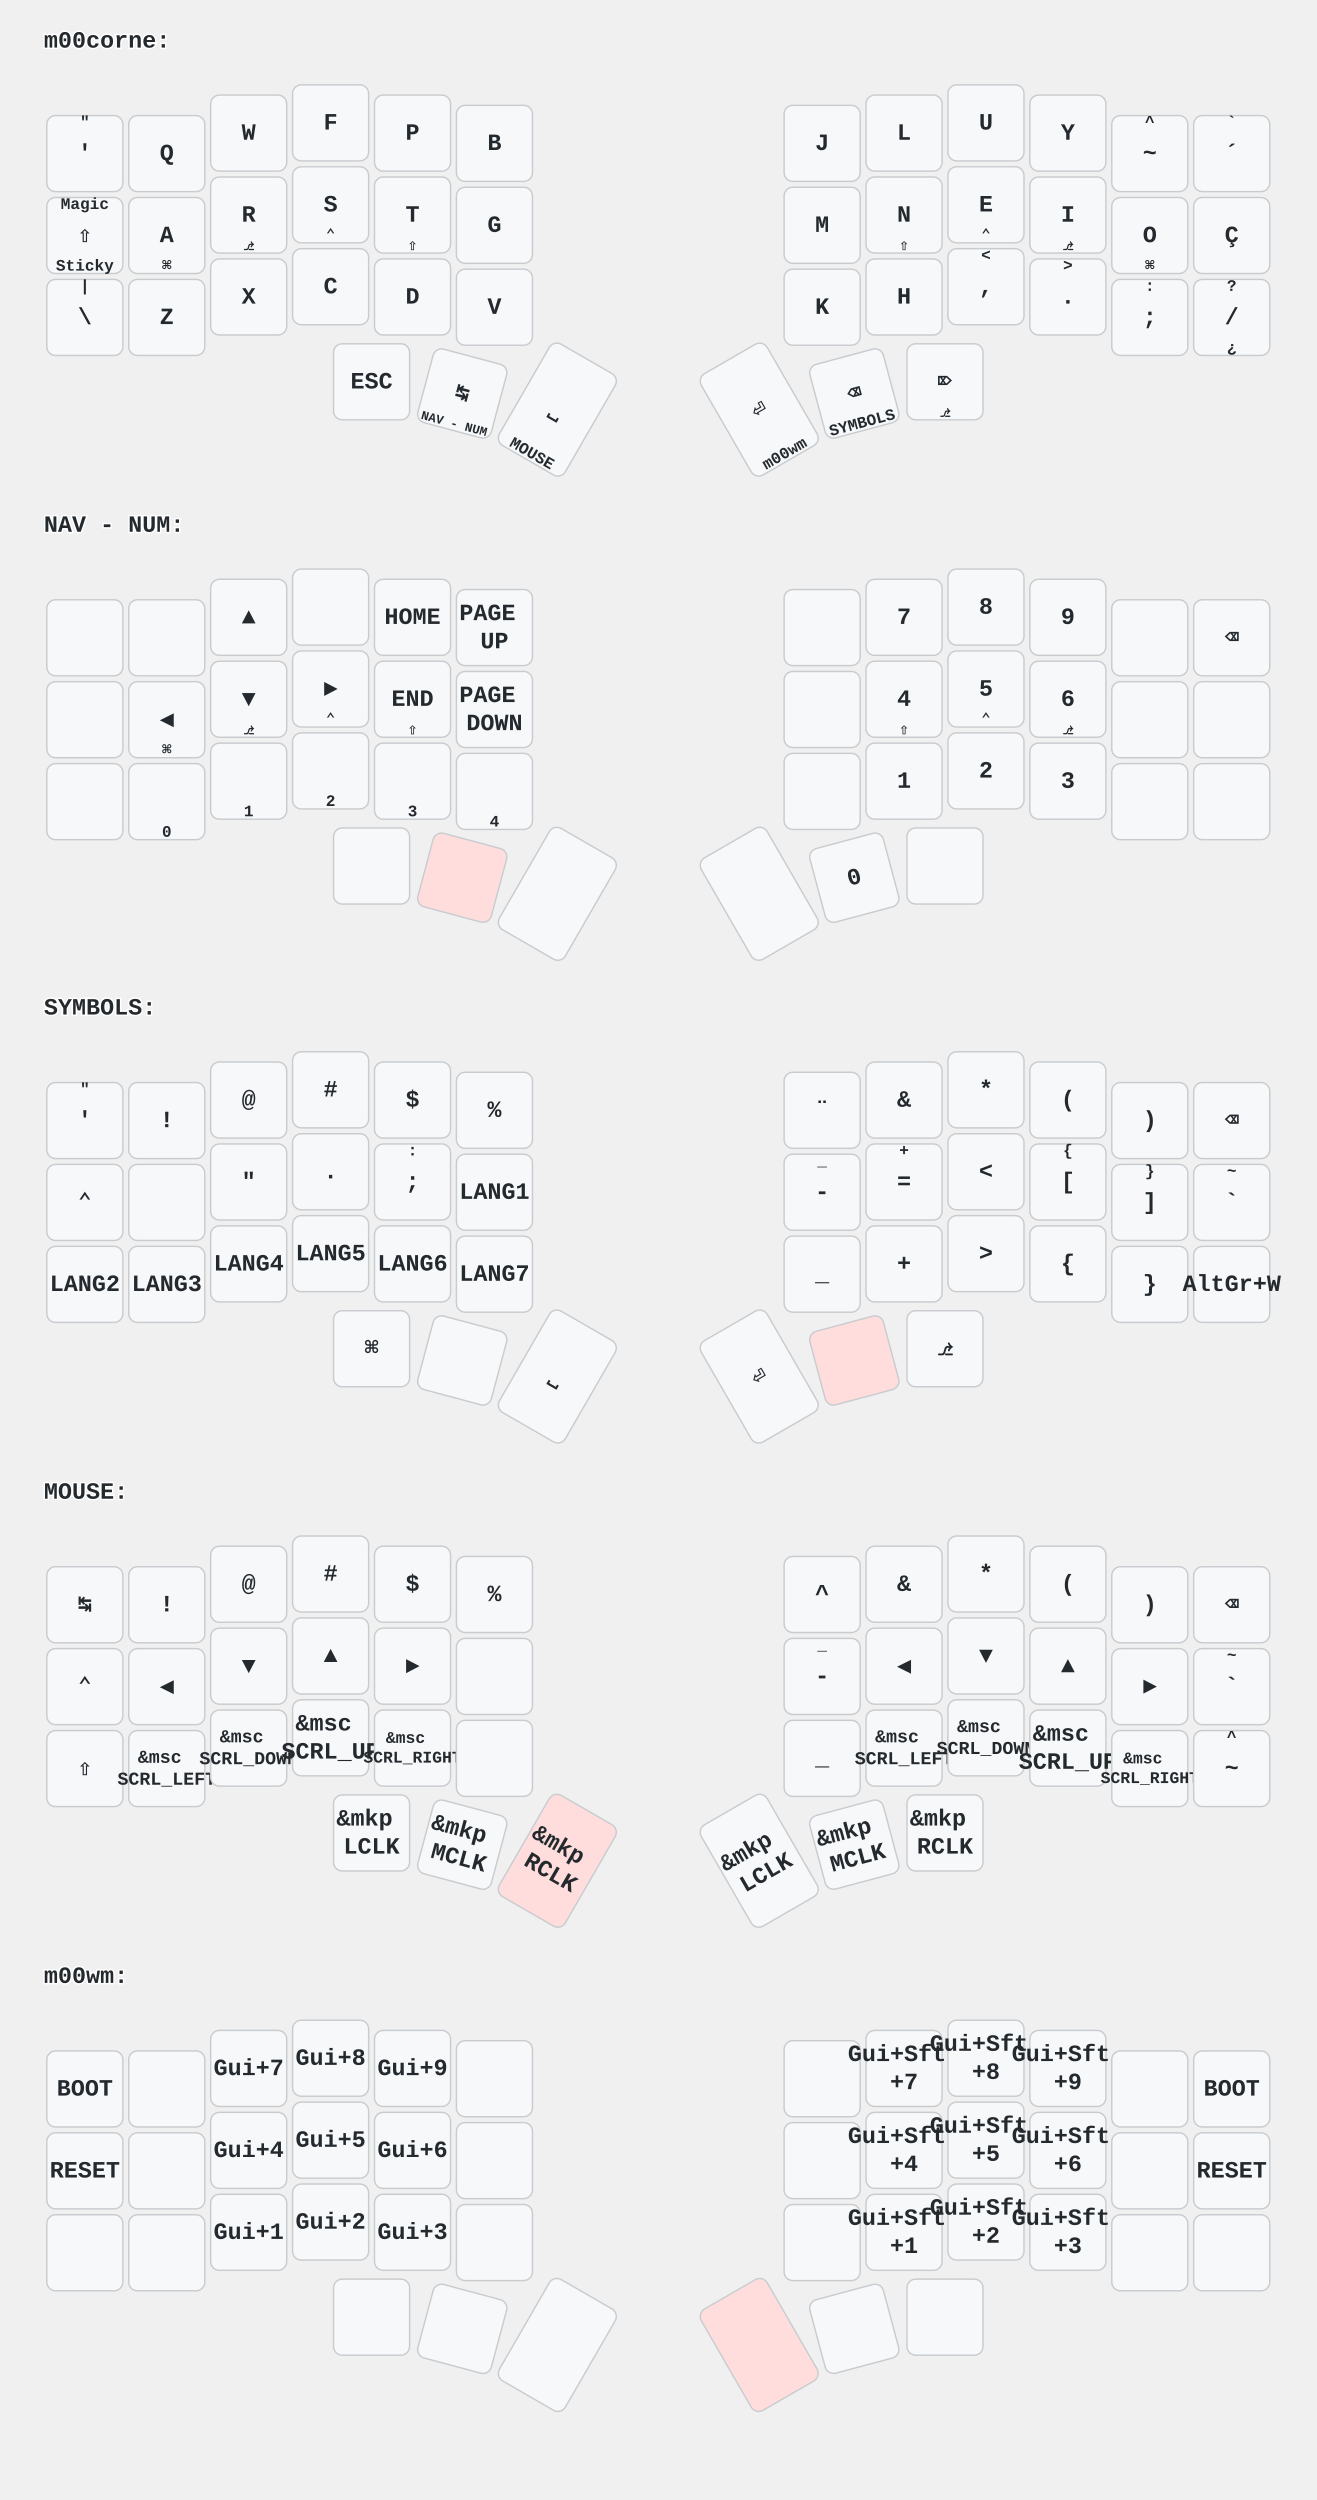
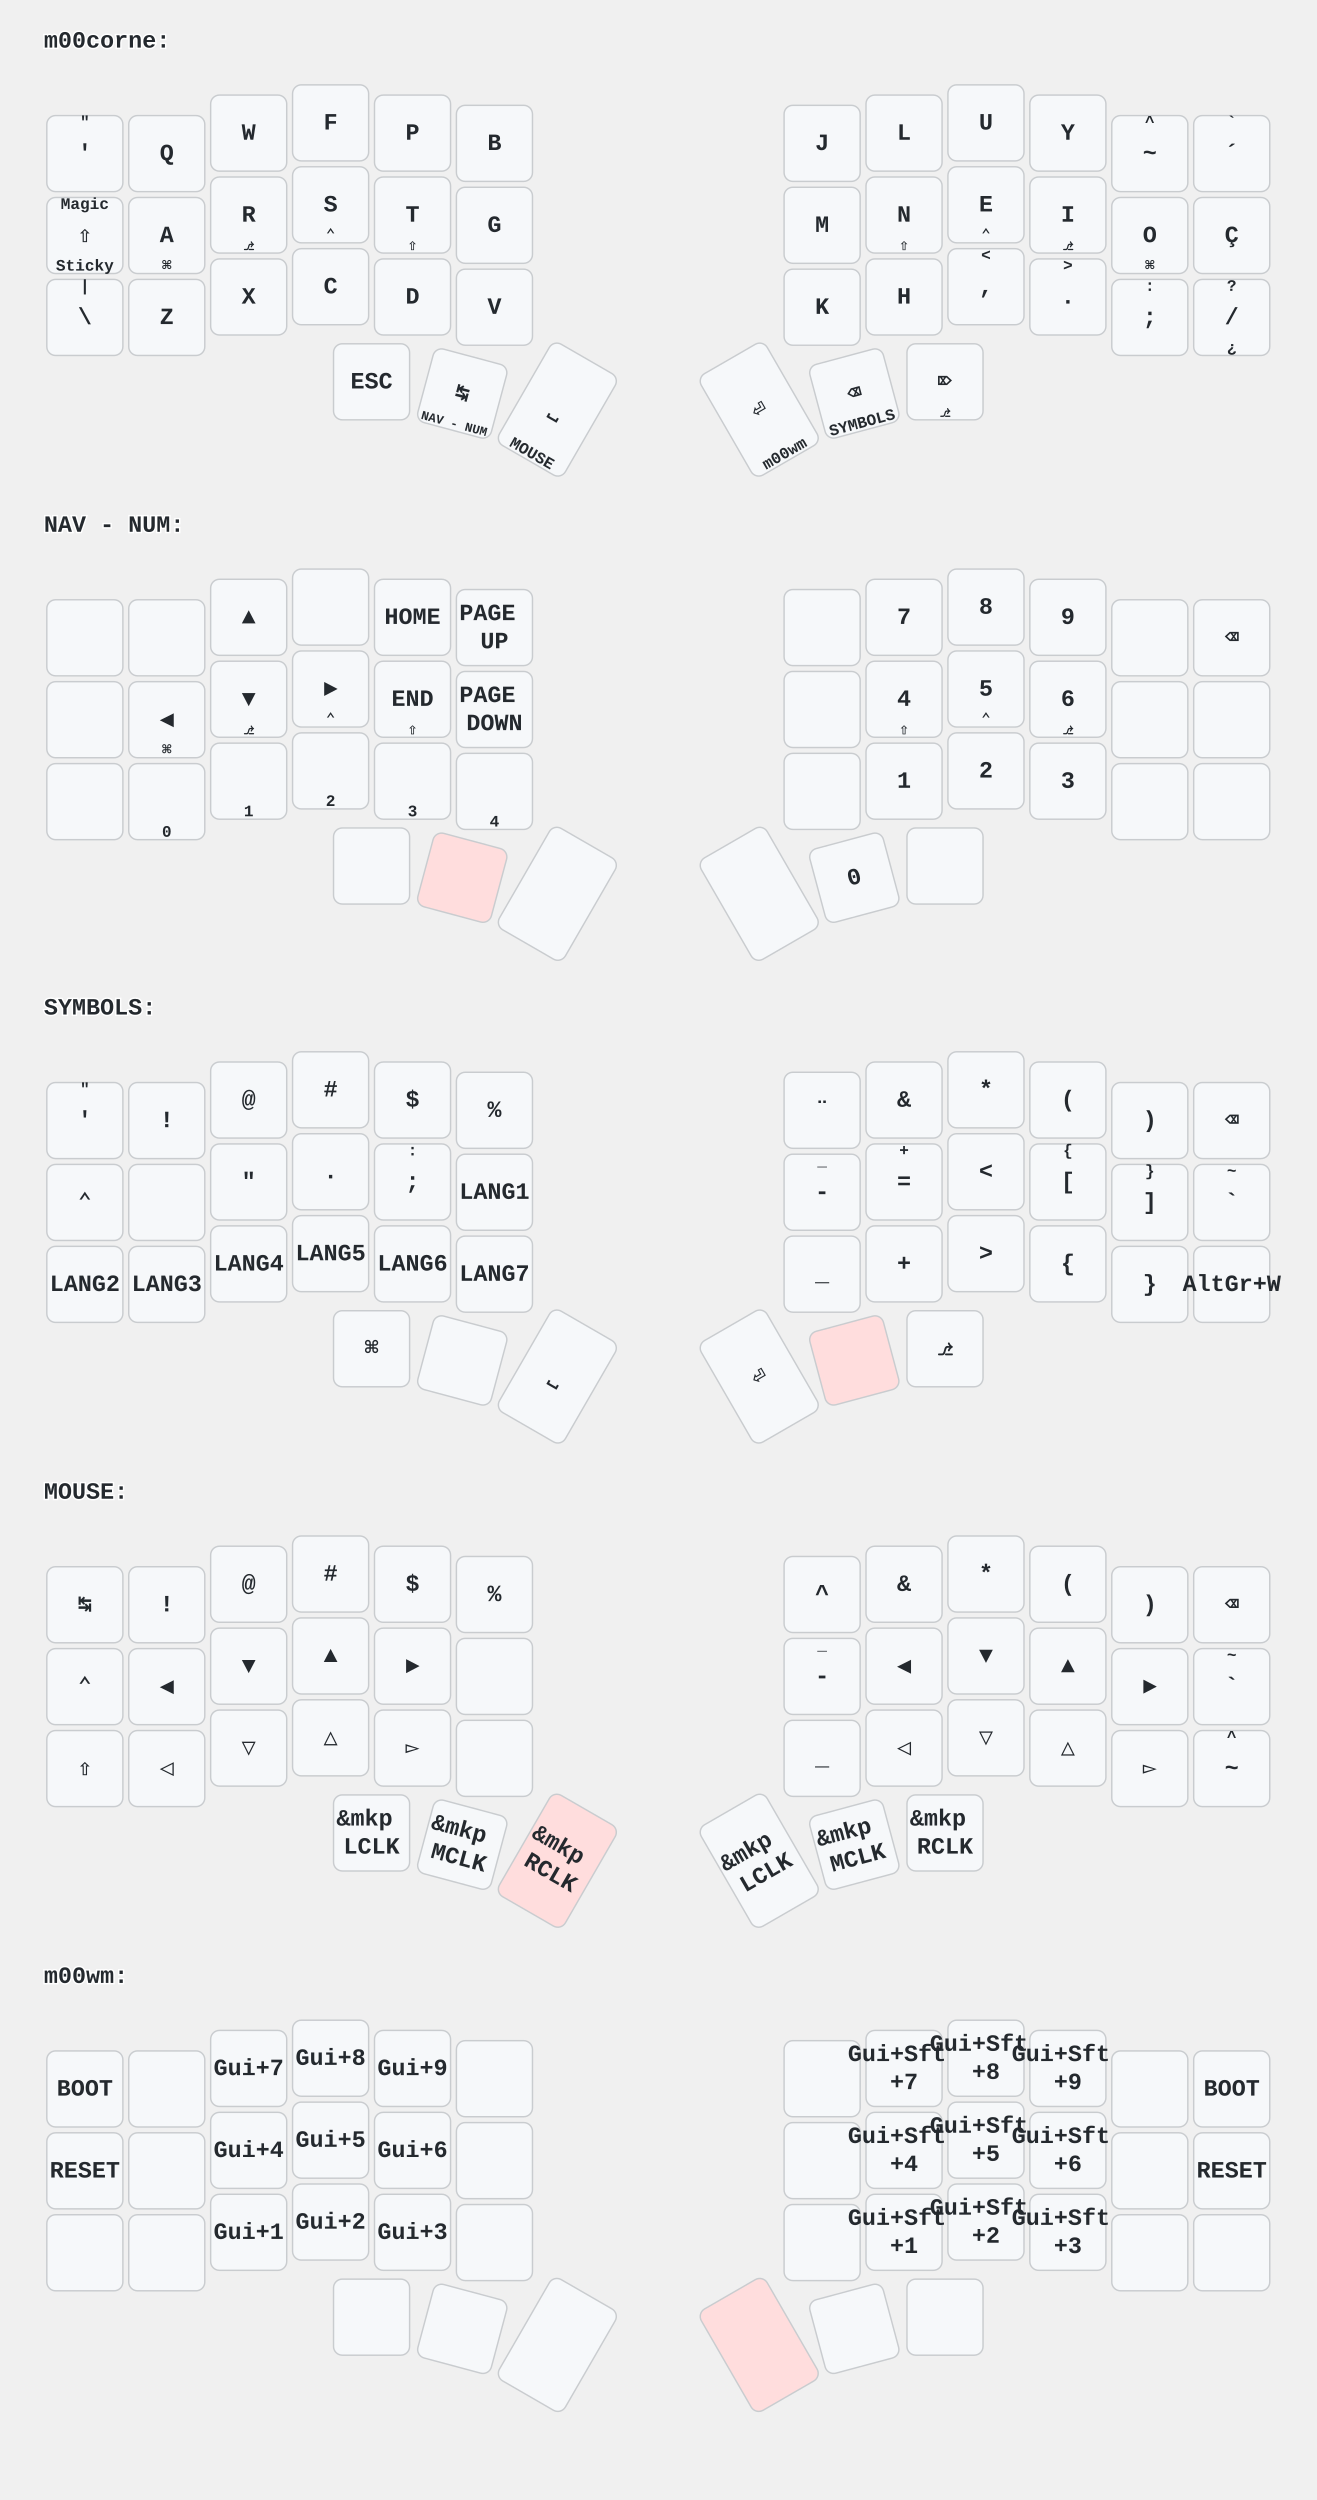
<svg xmlns="http://www.w3.org/2000/svg" xmlns:xlink="http://www.w3.org/1999/xlink" width="900" height="1709" viewBox="0 0 900 1709" class="keymap">
  <defs>/* start glyphs */
<svg id="mdil:bluetooth">
      <svg id="mdil-bluetooth" viewBox="0 0 24 24">
        <path d="M11,3H12L16.85,7.85L12.21,12.5L16.85,17.15L12,22H11V13.71L6.55,18.16L5.84,17.45L10.79,12.5L5.84,7.55L6.55,6.84L11,11.29V3M12,4.41V11.29L15.44,7.85L12,4.41M12,20.59L15.44,17.15L12,13.71V20.59Z" />
      </svg>
    </svg>
  </defs>/* end glyphs */
<style>/* font and background color specifications */
svg {
    font-family: SFMono-Regular,Consolas,Liberation Mono,Menlo,monospace;
    font-size: 16px;
    font-kerning: normal;
    font-weight: bold;
    text-rendering: optimizeLegibility;
    fill: #24292e;
}

/* default key styling */
rect {
    fill: #f6f8fa;
    stroke: #c9cccf;
    stroke-width: 1;
}

/* color accent for combo boxes */
rect.combo {
    fill: #cdf;
}

/* color accent for held keys */
rect.held, rect.combo.held {
    fill: #fdd;
}

/* color accent for ghost (optional) keys */
rect.ghost, rect.combo.ghost {
    fill: #ddd;
}

text {
    text-anchor: middle;
    dominant-baseline: middle;
}

/* styling for layer labels */
text.label {
    font-weight: bold;
    text-anchor: start;
    stroke: white;
    stroke-width: 2;
    paint-order: stroke;
}

/* styling for combo tap, and key hold/shifted label text */
text.combo, text.hold, text.shifted {
    font-size: 11px;
}

text.hold {
    text-anchor: middle;
    dominant-baseline: auto;
}

text.shifted {
    text-anchor: middle;
    dominant-baseline: hanging;
}

/* styling for hold/shifted label text in combo box */
text.combo.hold, text.combo.shifted {
    font-size: 8px;
}

/* styling for combo dendrons */
path {
    stroke-width: 1;
    stroke: gray;
    fill: none;
}

@media (prefers-color-scheme: dark) {
svg.keymap { fill: #d1d6db; }
rect.key { fill: #3f4750; }
rect.key, rect.combo { stroke: #60666c; }
rect.combo, rect.combo-separate { fill: #1f3d7a; }
rect.held, rect.combo.held { fill: #854747; }
text.label, text.footer { stroke: black; }
text.trans { fill: #7e8184; }
path.combo { stroke: #7f7f7f; }

}</style>
  <g transform="translate(30, 0)" class="layer-m00corne">
    <text x="0" y="28" class="label" id="m00corne">m00corne:</text>
    <g transform="translate(0, 56)">
      <g transform="translate(28, 49)" class="key keypos-0">
        <rect rx="6" ry="6" x="-26" y="-26" width="52" height="52" class="key" />
        <text x="0" y="0" class="key tap">'</text>
        <text x="0" y="-24" class="key shifted">"</text>
      </g>
      <g transform="translate(84, 49)" class="key keypos-1">
        <rect rx="6" ry="6" x="-26" y="-26" width="52" height="52" class="key" />
        <text x="0" y="0" class="key tap">Q</text>
      </g>
      <g transform="translate(140, 35)" class="key keypos-2">
        <rect rx="6" ry="6" x="-26" y="-26" width="52" height="52" class="key" />
        <text x="0" y="0" class="key tap">W</text>
      </g>
      <g transform="translate(196, 28)" class="key keypos-3">
        <rect rx="6" ry="6" x="-26" y="-26" width="52" height="52" class="key" />
        <text x="0" y="0" class="key tap">F</text>
      </g>
      <g transform="translate(252, 35)" class="key keypos-4">
        <rect rx="6" ry="6" x="-26" y="-26" width="52" height="52" class="key" />
        <text x="0" y="0" class="key tap">P</text>
      </g>
      <g transform="translate(308, 42)" class="key keypos-5">
        <rect rx="6" ry="6" x="-26" y="-26" width="52" height="52" class="key" />
        <text x="0" y="0" class="key tap">B</text>
      </g>
      <g transform="translate(532, 42)" class="key keypos-6">
        <rect rx="6" ry="6" x="-26" y="-26" width="52" height="52" class="key" />
        <text x="0" y="0" class="key tap">J</text>
      </g>
      <g transform="translate(588, 35)" class="key keypos-7">
        <rect rx="6" ry="6" x="-26" y="-26" width="52" height="52" class="key" />
        <text x="0" y="0" class="key tap">L</text>
      </g>
      <g transform="translate(644, 28)" class="key keypos-8">
        <rect rx="6" ry="6" x="-26" y="-26" width="52" height="52" class="key" />
        <text x="0" y="0" class="key tap">U</text>
      </g>
      <g transform="translate(700, 35)" class="key keypos-9">
        <rect rx="6" ry="6" x="-26" y="-26" width="52" height="52" class="key" />
        <text x="0" y="0" class="key tap">Y</text>
      </g>
      <g transform="translate(756, 49)" class="key keypos-10">
        <rect rx="6" ry="6" x="-26" y="-26" width="52" height="52" class="key" />
        <text x="0" y="0" class="key tap">~</text>
        <text x="0" y="-24" class="key shifted">^</text>
      </g>
      <g transform="translate(812, 49)" class="key keypos-11">
        <rect rx="6" ry="6" x="-26" y="-26" width="52" height="52" class="key" />
        <text x="0" y="0" class="key tap">´</text>
        <text x="0" y="-24" class="key shifted">`</text>
      </g>
      <g transform="translate(28, 105)" class="key keypos-12">
        <rect rx="6" ry="6" x="-26" y="-26" width="52" height="52" class="key" />
        <text x="0" y="0" class="key tap">⇧</text>
        <text x="0" y="24" class="key hold">Sticky</text>
        <text x="0" y="-24" class="key shifted">Magic</text>
      </g>
      <g transform="translate(84, 105)" class="key keypos-13">
        <rect rx="6" ry="6" x="-26" y="-26" width="52" height="52" class="key" />
        <text x="0" y="0" class="key tap">A</text>
        <text x="0" y="24" class="key hold">⌘</text>
      </g>
      <g transform="translate(140, 91)" class="key keypos-14">
        <rect rx="6" ry="6" x="-26" y="-26" width="52" height="52" class="key" />
        <text x="0" y="0" class="key tap">R</text>
        <text x="0" y="24" class="key hold">⎇</text>
      </g>
      <g transform="translate(196, 84)" class="key keypos-15">
        <rect rx="6" ry="6" x="-26" y="-26" width="52" height="52" class="key" />
        <text x="0" y="0" class="key tap">S</text>
        <text x="0" y="24" class="key hold">⌃</text>
      </g>
      <g transform="translate(252, 91)" class="key keypos-16">
        <rect rx="6" ry="6" x="-26" y="-26" width="52" height="52" class="key" />
        <text x="0" y="0" class="key tap">T</text>
        <text x="0" y="24" class="key hold">⇧</text>
      </g>
      <g transform="translate(308, 98)" class="key keypos-17">
        <rect rx="6" ry="6" x="-26" y="-26" width="52" height="52" class="key" />
        <text x="0" y="0" class="key tap">G</text>
      </g>
      <g transform="translate(532, 98)" class="key keypos-18">
        <rect rx="6" ry="6" x="-26" y="-26" width="52" height="52" class="key" />
        <text x="0" y="0" class="key tap">M</text>
      </g>
      <g transform="translate(588, 91)" class="key keypos-19">
        <rect rx="6" ry="6" x="-26" y="-26" width="52" height="52" class="key" />
        <text x="0" y="0" class="key tap">N</text>
        <text x="0" y="24" class="key hold">⇧</text>
      </g>
      <g transform="translate(644, 84)" class="key keypos-20">
        <rect rx="6" ry="6" x="-26" y="-26" width="52" height="52" class="key" />
        <text x="0" y="0" class="key tap">E</text>
        <text x="0" y="24" class="key hold">⌃</text>
      </g>
      <g transform="translate(700, 91)" class="key keypos-21">
        <rect rx="6" ry="6" x="-26" y="-26" width="52" height="52" class="key" />
        <text x="0" y="0" class="key tap">I</text>
        <text x="0" y="24" class="key hold">⎇</text>
      </g>
      <g transform="translate(756, 105)" class="key keypos-22">
        <rect rx="6" ry="6" x="-26" y="-26" width="52" height="52" class="key" />
        <text x="0" y="0" class="key tap">O</text>
        <text x="0" y="24" class="key hold">⌘</text>
      </g>
      <g transform="translate(812, 105)" class="key keypos-23">
        <rect rx="6" ry="6" x="-26" y="-26" width="52" height="52" class="key" />
        <text x="0" y="0" class="key tap">Ç</text>
      </g>
      <g transform="translate(28, 161)" class="key keypos-24">
        <rect rx="6" ry="6" x="-26" y="-26" width="52" height="52" class="key" />
        <text x="0" y="0" class="key tap">\</text>
        <text x="0" y="-24" class="key shifted">|</text>
      </g>
      <g transform="translate(84, 161)" class="key keypos-25">
        <rect rx="6" ry="6" x="-26" y="-26" width="52" height="52" class="key" />
        <text x="0" y="0" class="key tap">Z</text>
      </g>
      <g transform="translate(140, 147)" class="key keypos-26">
        <rect rx="6" ry="6" x="-26" y="-26" width="52" height="52" class="key" />
        <text x="0" y="0" class="key tap">X</text>
      </g>
      <g transform="translate(196, 140)" class="key keypos-27">
        <rect rx="6" ry="6" x="-26" y="-26" width="52" height="52" class="key" />
        <text x="0" y="0" class="key tap">C</text>
      </g>
      <g transform="translate(252, 147)" class="key keypos-28">
        <rect rx="6" ry="6" x="-26" y="-26" width="52" height="52" class="key" />
        <text x="0" y="0" class="key tap">D</text>
      </g>
      <g transform="translate(308, 154)" class="key keypos-29">
        <rect rx="6" ry="6" x="-26" y="-26" width="52" height="52" class="key" />
        <text x="0" y="0" class="key tap">V</text>
      </g>
      <g transform="translate(532, 154)" class="key keypos-30">
        <rect rx="6" ry="6" x="-26" y="-26" width="52" height="52" class="key" />
        <text x="0" y="0" class="key tap">K</text>
      </g>
      <g transform="translate(588, 147)" class="key keypos-31">
        <rect rx="6" ry="6" x="-26" y="-26" width="52" height="52" class="key" />
        <text x="0" y="0" class="key tap">H</text>
      </g>
      <g transform="translate(644, 140)" class="key keypos-32">
        <rect rx="6" ry="6" x="-26" y="-26" width="52" height="52" class="key" />
        <text x="0" y="0" class="key tap">,</text>
        <text x="0" y="-24" class="key shifted">&lt;</text>
      </g>
      <g transform="translate(700, 147)" class="key keypos-33">
        <rect rx="6" ry="6" x="-26" y="-26" width="52" height="52" class="key" />
        <text x="0" y="0" class="key tap">.</text>
        <text x="0" y="-24" class="key shifted">&gt;</text>
      </g>
      <g transform="translate(756, 161)" class="key keypos-34">
        <rect rx="6" ry="6" x="-26" y="-26" width="52" height="52" class="key" />
        <text x="0" y="0" class="key tap">;</text>
        <text x="0" y="-24" class="key shifted">:</text>
      </g>
      <g transform="translate(812, 161)" class="key keypos-35">
        <rect rx="6" ry="6" x="-26" y="-26" width="52" height="52" class="key" />
        <text x="0" y="0" class="key tap">/</text>
        <text x="0" y="24" class="key hold">¿</text>
        <text x="0" y="-24" class="key shifted">?</text>
      </g>
      <g transform="translate(224, 205)" class="key keypos-36">
        <rect rx="6" ry="6" x="-26" y="-26" width="52" height="52" class="key" />
        <text x="0" y="0" class="key tap">ESC</text>
      </g>
      <g transform="translate(286, 213) rotate(15.0)" class="key keypos-37">
        <rect rx="6" ry="6" x="-26" y="-26" width="52" height="52" class="key" />
        <text x="0" y="0" class="key tap">↹</text>
        <a href="#NAV---NUM">
          <text x="0" y="24" class="key hold layer-activator">
            <tspan style="font-size: 78%">NAV - NUM</tspan>
          </text>
        </a>
      </g>
      <g transform="translate(351, 224) rotate(30.0)" class="key keypos-38">
        <rect rx="6" ry="6" x="-26" y="-40" width="52" height="80" class="key" />
        <text x="0" y="0" class="key tap">⎵</text>
        <a href="#MOUSE">
          <text x="0" y="38" class="key hold layer-activator">MOUSE</text>
        </a>
      </g>
      <g transform="translate(489, 224) rotate(-30.0)" class="key keypos-39">
        <rect rx="6" ry="6" x="-26" y="-40" width="52" height="80" class="key" />
        <text x="0" y="0" class="key tap">⏎</text>
        <a href="#m00wm">
          <text x="0" y="38" class="key hold layer-activator">m00wm</text>
        </a>
      </g>
      <g transform="translate(554, 213) rotate(-15.0)" class="key keypos-40">
        <rect rx="6" ry="6" x="-26" y="-26" width="52" height="52" class="key" />
        <text x="0" y="0" class="key tap">⌫</text>
        <a href="#SYMBOLS">
          <text x="0" y="24" class="key hold layer-activator">SYMBOLS</text>
        </a>
      </g>
      <g transform="translate(616, 205)" class="key keypos-41">
        <rect rx="6" ry="6" x="-26" y="-26" width="52" height="52" class="key" />
        <text x="0" y="0" class="key tap">⌦</text>
        <text x="0" y="24" class="key hold">⎇</text>
      </g>
    </g>
  </g>
  <g transform="translate(30, 331)" class="layer-NAV - NUM">
    <text x="0" y="28" class="label" id="NAV---NUM">NAV - NUM:</text>
    <g transform="translate(0, 56)">
      <g transform="translate(28, 49)" class="key keypos-0">
        <rect rx="6" ry="6" x="-26" y="-26" width="52" height="52" class="key" />
      </g>
      <g transform="translate(84, 49)" class="key keypos-1">
        <rect rx="6" ry="6" x="-26" y="-26" width="52" height="52" class="key" />
      </g>
      <g transform="translate(140, 35)" class="key keypos-2">
        <rect rx="6" ry="6" x="-26" y="-26" width="52" height="52" class="key" />
        <text x="0" y="0" class="key tap">▲</text>
      </g>
      <g transform="translate(196, 28)" class="key keypos-3">
        <rect rx="6" ry="6" x="-26" y="-26" width="52" height="52" class="key" />
      </g>
      <g transform="translate(252, 35)" class="key keypos-4">
        <rect rx="6" ry="6" x="-26" y="-26" width="52" height="52" class="key" />
        <text x="0" y="0" class="key tap">HOME</text>
      </g>
      <g transform="translate(308, 42)" class="key keypos-5">
        <rect rx="6" ry="6" x="-26" y="-26" width="52" height="52" class="key" />
        <text x="0" y="0" class="key tap">
          <tspan x="0" dy="-0.6em">PAGE</tspan>
          <tspan x="0" dy="1.2em">UP</tspan>
        </text>
      </g>
      <g transform="translate(532, 42)" class="key keypos-6">
        <rect rx="6" ry="6" x="-26" y="-26" width="52" height="52" class="key" />
      </g>
      <g transform="translate(588, 35)" class="key keypos-7">
        <rect rx="6" ry="6" x="-26" y="-26" width="52" height="52" class="key" />
        <text x="0" y="0" class="key tap">7</text>
      </g>
      <g transform="translate(644, 28)" class="key keypos-8">
        <rect rx="6" ry="6" x="-26" y="-26" width="52" height="52" class="key" />
        <text x="0" y="0" class="key tap">8</text>
      </g>
      <g transform="translate(700, 35)" class="key keypos-9">
        <rect rx="6" ry="6" x="-26" y="-26" width="52" height="52" class="key" />
        <text x="0" y="0" class="key tap">9</text>
      </g>
      <g transform="translate(756, 49)" class="key keypos-10">
        <rect rx="6" ry="6" x="-26" y="-26" width="52" height="52" class="key" />
      </g>
      <g transform="translate(812, 49)" class="key keypos-11">
        <rect rx="6" ry="6" x="-26" y="-26" width="52" height="52" class="key" />
        <text x="0" y="0" class="key tap">⌫</text>
      </g>
      <g transform="translate(28, 105)" class="key keypos-12">
        <rect rx="6" ry="6" x="-26" y="-26" width="52" height="52" class="key" />
      </g>
      <g transform="translate(84, 105)" class="key keypos-13">
        <rect rx="6" ry="6" x="-26" y="-26" width="52" height="52" class="key" />
        <text x="0" y="0" class="key tap">◀</text>
        <text x="0" y="24" class="key hold">⌘</text>
      </g>
      <g transform="translate(140, 91)" class="key keypos-14">
        <rect rx="6" ry="6" x="-26" y="-26" width="52" height="52" class="key" />
        <text x="0" y="0" class="key tap">▼</text>
        <text x="0" y="24" class="key hold">⎇</text>
      </g>
      <g transform="translate(196, 84)" class="key keypos-15">
        <rect rx="6" ry="6" x="-26" y="-26" width="52" height="52" class="key" />
        <text x="0" y="0" class="key tap">►</text>
        <text x="0" y="24" class="key hold">⌃</text>
      </g>
      <g transform="translate(252, 91)" class="key keypos-16">
        <rect rx="6" ry="6" x="-26" y="-26" width="52" height="52" class="key" />
        <text x="0" y="0" class="key tap">END</text>
        <text x="0" y="24" class="key hold">⇧</text>
      </g>
      <g transform="translate(308, 98)" class="key keypos-17">
        <rect rx="6" ry="6" x="-26" y="-26" width="52" height="52" class="key" />
        <text x="0" y="0" class="key tap">
          <tspan x="0" dy="-0.6em">PAGE</tspan>
          <tspan x="0" dy="1.2em">DOWN</tspan>
        </text>
      </g>
      <g transform="translate(532, 98)" class="key keypos-18">
        <rect rx="6" ry="6" x="-26" y="-26" width="52" height="52" class="key" />
      </g>
      <g transform="translate(588, 91)" class="key keypos-19">
        <rect rx="6" ry="6" x="-26" y="-26" width="52" height="52" class="key" />
        <text x="0" y="0" class="key tap">4</text>
        <text x="0" y="24" class="key hold">⇧</text>
      </g>
      <g transform="translate(644, 84)" class="key keypos-20">
        <rect rx="6" ry="6" x="-26" y="-26" width="52" height="52" class="key" />
        <text x="0" y="0" class="key tap">5</text>
        <text x="0" y="24" class="key hold">⌃</text>
      </g>
      <g transform="translate(700, 91)" class="key keypos-21">
        <rect rx="6" ry="6" x="-26" y="-26" width="52" height="52" class="key" />
        <text x="0" y="0" class="key tap">6</text>
        <text x="0" y="24" class="key hold">⎇</text>
      </g>
      <g transform="translate(756, 105)" class="key keypos-22">
        <rect rx="6" ry="6" x="-26" y="-26" width="52" height="52" class="key" />
      </g>
      <g transform="translate(812, 105)" class="key keypos-23">
        <rect rx="6" ry="6" x="-26" y="-26" width="52" height="52" class="key" />
      </g>
      <g transform="translate(28, 161)" class="key keypos-24">
        <rect rx="6" ry="6" x="-26" y="-26" width="52" height="52" class="key" />
        <use href="#mdil:bluetooth" xlink:href="#mdil:bluetooth" x="-7" y="-7" height="14" width="14.0" class="key tap glyph mdil:bluetooth" />
      </g>
      <g transform="translate(84, 161)" class="key keypos-25">
        <rect rx="6" ry="6" x="-26" y="-26" width="52" height="52" class="key" />
        <use href="#mdil:bluetooth" xlink:href="#mdil:bluetooth" x="-7" y="-7" height="14" width="14.0" class="key tap glyph mdil:bluetooth" />
        <text x="0" y="24" class="key hold">0</text>
      </g>
      <g transform="translate(140, 147)" class="key keypos-26">
        <rect rx="6" ry="6" x="-26" y="-26" width="52" height="52" class="key" />
        <use href="#mdil:bluetooth" xlink:href="#mdil:bluetooth" x="-7" y="-7" height="14" width="14.0" class="key tap glyph mdil:bluetooth" />
        <text x="0" y="24" class="key hold">1</text>
      </g>
      <g transform="translate(196, 140)" class="key keypos-27">
        <rect rx="6" ry="6" x="-26" y="-26" width="52" height="52" class="key" />
        <use href="#mdil:bluetooth" xlink:href="#mdil:bluetooth" x="-7" y="-7" height="14" width="14.0" class="key tap glyph mdil:bluetooth" />
        <text x="0" y="24" class="key hold">2</text>
      </g>
      <g transform="translate(252, 147)" class="key keypos-28">
        <rect rx="6" ry="6" x="-26" y="-26" width="52" height="52" class="key" />
        <use href="#mdil:bluetooth" xlink:href="#mdil:bluetooth" x="-7" y="-7" height="14" width="14.0" class="key tap glyph mdil:bluetooth" />
        <text x="0" y="24" class="key hold">3</text>
      </g>
      <g transform="translate(308, 154)" class="key keypos-29">
        <rect rx="6" ry="6" x="-26" y="-26" width="52" height="52" class="key" />
        <use href="#mdil:bluetooth" xlink:href="#mdil:bluetooth" x="-7" y="-7" height="14" width="14.0" class="key tap glyph mdil:bluetooth" />
        <text x="0" y="24" class="key hold">4</text>
      </g>
      <g transform="translate(532, 154)" class="key keypos-30">
        <rect rx="6" ry="6" x="-26" y="-26" width="52" height="52" class="key" />
      </g>
      <g transform="translate(588, 147)" class="key keypos-31">
        <rect rx="6" ry="6" x="-26" y="-26" width="52" height="52" class="key" />
        <text x="0" y="0" class="key tap">1</text>
      </g>
      <g transform="translate(644, 140)" class="key keypos-32">
        <rect rx="6" ry="6" x="-26" y="-26" width="52" height="52" class="key" />
        <text x="0" y="0" class="key tap">2</text>
      </g>
      <g transform="translate(700, 147)" class="key keypos-33">
        <rect rx="6" ry="6" x="-26" y="-26" width="52" height="52" class="key" />
        <text x="0" y="0" class="key tap">3</text>
      </g>
      <g transform="translate(756, 161)" class="key keypos-34">
        <rect rx="6" ry="6" x="-26" y="-26" width="52" height="52" class="key" />
      </g>
      <g transform="translate(812, 161)" class="key keypos-35">
        <rect rx="6" ry="6" x="-26" y="-26" width="52" height="52" class="key" />
      </g>
      <g transform="translate(224, 205)" class="key keypos-36">
        <rect rx="6" ry="6" x="-26" y="-26" width="52" height="52" class="key" />
      </g>
      <g transform="translate(286, 213) rotate(15.0)" class="key held keypos-37">
        <rect rx="6" ry="6" x="-26" y="-26" width="52" height="52" class="key held" />
      </g>
      <g transform="translate(351, 224) rotate(30.0)" class="key keypos-38">
        <rect rx="6" ry="6" x="-26" y="-40" width="52" height="80" class="key" />
      </g>
      <g transform="translate(489, 224) rotate(-30.0)" class="key keypos-39">
        <rect rx="6" ry="6" x="-26" y="-40" width="52" height="80" class="key" />
      </g>
      <g transform="translate(554, 213) rotate(-15.0)" class="key keypos-40">
        <rect rx="6" ry="6" x="-26" y="-26" width="52" height="52" class="key" />
        <text x="0" y="0" class="key tap">0</text>
      </g>
      <g transform="translate(616, 205)" class="key keypos-41">
        <rect rx="6" ry="6" x="-26" y="-26" width="52" height="52" class="key" />
      </g>
    </g>
  </g>
  <g transform="translate(30, 661)" class="layer-SYMBOLS">
    <text x="0" y="28" class="label" id="SYMBOLS">SYMBOLS:</text>
    <g transform="translate(0, 56)">
      <g transform="translate(28, 49)" class="key keypos-0">
        <rect rx="6" ry="6" x="-26" y="-26" width="52" height="52" class="key" />
        <text x="0" y="0" class="key tap">'</text>
        <text x="0" y="-24" class="key shifted">"</text>
      </g>
      <g transform="translate(84, 49)" class="key keypos-1">
        <rect rx="6" ry="6" x="-26" y="-26" width="52" height="52" class="key" />
        <text x="0" y="0" class="key tap">!</text>
      </g>
      <g transform="translate(140, 35)" class="key keypos-2">
        <rect rx="6" ry="6" x="-26" y="-26" width="52" height="52" class="key" />
        <text x="0" y="0" class="key tap">@</text>
      </g>
      <g transform="translate(196, 28)" class="key keypos-3">
        <rect rx="6" ry="6" x="-26" y="-26" width="52" height="52" class="key" />
        <text x="0" y="0" class="key tap">#</text>
      </g>
      <g transform="translate(252, 35)" class="key keypos-4">
        <rect rx="6" ry="6" x="-26" y="-26" width="52" height="52" class="key" />
        <text x="0" y="0" class="key tap">$</text>
      </g>
      <g transform="translate(308, 42)" class="key keypos-5">
        <rect rx="6" ry="6" x="-26" y="-26" width="52" height="52" class="key" />
        <text x="0" y="0" class="key tap">%</text>
      </g>
      <g transform="translate(532, 42)" class="key keypos-6">
        <rect rx="6" ry="6" x="-26" y="-26" width="52" height="52" class="key" />
        <text x="0" y="0" class="key tap">¨</text>
      </g>
      <g transform="translate(588, 35)" class="key keypos-7">
        <rect rx="6" ry="6" x="-26" y="-26" width="52" height="52" class="key" />
        <text x="0" y="0" class="key tap">&amp;</text>
      </g>
      <g transform="translate(644, 28)" class="key keypos-8">
        <rect rx="6" ry="6" x="-26" y="-26" width="52" height="52" class="key" />
        <text x="0" y="0" class="key tap">*</text>
      </g>
      <g transform="translate(700, 35)" class="key keypos-9">
        <rect rx="6" ry="6" x="-26" y="-26" width="52" height="52" class="key" />
        <text x="0" y="0" class="key tap">(</text>
      </g>
      <g transform="translate(756, 49)" class="key keypos-10">
        <rect rx="6" ry="6" x="-26" y="-26" width="52" height="52" class="key" />
        <text x="0" y="0" class="key tap">)</text>
      </g>
      <g transform="translate(812, 49)" class="key keypos-11">
        <rect rx="6" ry="6" x="-26" y="-26" width="52" height="52" class="key" />
        <text x="0" y="0" class="key tap">⌫</text>
      </g>
      <g transform="translate(28, 105)" class="key keypos-12">
        <rect rx="6" ry="6" x="-26" y="-26" width="52" height="52" class="key" />
        <text x="0" y="0" class="key tap">⌃</text>
      </g>
      <g transform="translate(84, 105)" class="key keypos-13">
        <rect rx="6" ry="6" x="-26" y="-26" width="52" height="52" class="key" />
      </g>
      <g transform="translate(140, 91)" class="key keypos-14">
        <rect rx="6" ry="6" x="-26" y="-26" width="52" height="52" class="key" />
        <text x="0" y="0" class="key tap">"</text>
      </g>
      <g transform="translate(196, 84)" class="key keypos-15">
        <rect rx="6" ry="6" x="-26" y="-26" width="52" height="52" class="key" />
        <text x="0" y="0" class="key tap">.</text>
      </g>
      <g transform="translate(252, 91)" class="key keypos-16">
        <rect rx="6" ry="6" x="-26" y="-26" width="52" height="52" class="key" />
        <text x="0" y="0" class="key tap">;</text>
        <text x="0" y="-24" class="key shifted">:</text>
      </g>
      <g transform="translate(308, 98)" class="key keypos-17">
        <rect rx="6" ry="6" x="-26" y="-26" width="52" height="52" class="key" />
        <text x="0" y="0" class="key tap">LANG1</text>
      </g>
      <g transform="translate(532, 98)" class="key keypos-18">
        <rect rx="6" ry="6" x="-26" y="-26" width="52" height="52" class="key" />
        <text x="0" y="0" class="key tap">-</text>
        <text x="0" y="-24" class="key shifted">_</text>
      </g>
      <g transform="translate(588, 91)" class="key keypos-19">
        <rect rx="6" ry="6" x="-26" y="-26" width="52" height="52" class="key" />
        <text x="0" y="0" class="key tap">=</text>
        <text x="0" y="-24" class="key shifted">+</text>
      </g>
      <g transform="translate(644, 84)" class="key keypos-20">
        <rect rx="6" ry="6" x="-26" y="-26" width="52" height="52" class="key" />
        <text x="0" y="0" class="key tap">&lt;</text>
      </g>
      <g transform="translate(700, 91)" class="key keypos-21">
        <rect rx="6" ry="6" x="-26" y="-26" width="52" height="52" class="key" />
        <text x="0" y="0" class="key tap">[</text>
        <text x="0" y="-24" class="key shifted">{</text>
      </g>
      <g transform="translate(756, 105)" class="key keypos-22">
        <rect rx="6" ry="6" x="-26" y="-26" width="52" height="52" class="key" />
        <text x="0" y="0" class="key tap">]</text>
        <text x="0" y="-24" class="key shifted">}</text>
      </g>
      <g transform="translate(812, 105)" class="key keypos-23">
        <rect rx="6" ry="6" x="-26" y="-26" width="52" height="52" class="key" />
        <text x="0" y="0" class="key tap">`</text>
        <text x="0" y="-24" class="key shifted">~</text>
      </g>
      <g transform="translate(28, 161)" class="key keypos-24">
        <rect rx="6" ry="6" x="-26" y="-26" width="52" height="52" class="key" />
        <text x="0" y="0" class="key tap">LANG2</text>
      </g>
      <g transform="translate(84, 161)" class="key keypos-25">
        <rect rx="6" ry="6" x="-26" y="-26" width="52" height="52" class="key" />
        <text x="0" y="0" class="key tap">LANG3</text>
      </g>
      <g transform="translate(140, 147)" class="key keypos-26">
        <rect rx="6" ry="6" x="-26" y="-26" width="52" height="52" class="key" />
        <text x="0" y="0" class="key tap">LANG4</text>
      </g>
      <g transform="translate(196, 140)" class="key keypos-27">
        <rect rx="6" ry="6" x="-26" y="-26" width="52" height="52" class="key" />
        <text x="0" y="0" class="key tap">LANG5</text>
      </g>
      <g transform="translate(252, 147)" class="key keypos-28">
        <rect rx="6" ry="6" x="-26" y="-26" width="52" height="52" class="key" />
        <text x="0" y="0" class="key tap">LANG6</text>
      </g>
      <g transform="translate(308, 154)" class="key keypos-29">
        <rect rx="6" ry="6" x="-26" y="-26" width="52" height="52" class="key" />
        <text x="0" y="0" class="key tap">LANG7</text>
      </g>
      <g transform="translate(532, 154)" class="key keypos-30">
        <rect rx="6" ry="6" x="-26" y="-26" width="52" height="52" class="key" />
        <text x="0" y="0" class="key tap">_</text>
      </g>
      <g transform="translate(588, 147)" class="key keypos-31">
        <rect rx="6" ry="6" x="-26" y="-26" width="52" height="52" class="key" />
        <text x="0" y="0" class="key tap">+</text>
      </g>
      <g transform="translate(644, 140)" class="key keypos-32">
        <rect rx="6" ry="6" x="-26" y="-26" width="52" height="52" class="key" />
        <text x="0" y="0" class="key tap">&gt;</text>
      </g>
      <g transform="translate(700, 147)" class="key keypos-33">
        <rect rx="6" ry="6" x="-26" y="-26" width="52" height="52" class="key" />
        <text x="0" y="0" class="key tap">{</text>
      </g>
      <g transform="translate(756, 161)" class="key keypos-34">
        <rect rx="6" ry="6" x="-26" y="-26" width="52" height="52" class="key" />
        <text x="0" y="0" class="key tap">}</text>
      </g>
      <g transform="translate(812, 161)" class="key keypos-35">
        <rect rx="6" ry="6" x="-26" y="-26" width="52" height="52" class="key" />
        <text x="0" y="0" class="key tap">AltGr+W</text>
      </g>
      <g transform="translate(224, 205)" class="key keypos-36">
        <rect rx="6" ry="6" x="-26" y="-26" width="52" height="52" class="key" />
        <text x="0" y="0" class="key tap">⌘</text>
      </g>
      <g transform="translate(286, 213) rotate(15.0)" class="key keypos-37">
        <rect rx="6" ry="6" x="-26" y="-26" width="52" height="52" class="key" />
      </g>
      <g transform="translate(351, 224) rotate(30.0)" class="key keypos-38">
        <rect rx="6" ry="6" x="-26" y="-40" width="52" height="80" class="key" />
        <text x="0" y="0" class="key tap">⎵</text>
      </g>
      <g transform="translate(489, 224) rotate(-30.0)" class="key keypos-39">
        <rect rx="6" ry="6" x="-26" y="-40" width="52" height="80" class="key" />
        <text x="0" y="0" class="key tap">⏎</text>
      </g>
      <g transform="translate(554, 213) rotate(-15.0)" class="key held keypos-40">
        <rect rx="6" ry="6" x="-26" y="-26" width="52" height="52" class="key held" />
      </g>
      <g transform="translate(616, 205)" class="key keypos-41">
        <rect rx="6" ry="6" x="-26" y="-26" width="52" height="52" class="key" />
        <text x="0" y="0" class="key tap">⎇</text>
      </g>
    </g>
  </g>
  <g transform="translate(30, 992)" class="layer-MOUSE">
    <text x="0" y="28" class="label" id="MOUSE">MOUSE:</text>
    <g transform="translate(0, 56)">
      <g transform="translate(28, 49)" class="key keypos-0">
        <rect rx="6" ry="6" x="-26" y="-26" width="52" height="52" class="key" />
        <text x="0" y="0" class="key tap">↹</text>
      </g>
      <g transform="translate(84, 49)" class="key keypos-1">
        <rect rx="6" ry="6" x="-26" y="-26" width="52" height="52" class="key" />
        <text x="0" y="0" class="key tap">!</text>
      </g>
      <g transform="translate(140, 35)" class="key keypos-2">
        <rect rx="6" ry="6" x="-26" y="-26" width="52" height="52" class="key" />
        <text x="0" y="0" class="key tap">@</text>
      </g>
      <g transform="translate(196, 28)" class="key keypos-3">
        <rect rx="6" ry="6" x="-26" y="-26" width="52" height="52" class="key" />
        <text x="0" y="0" class="key tap">#</text>
      </g>
      <g transform="translate(252, 35)" class="key keypos-4">
        <rect rx="6" ry="6" x="-26" y="-26" width="52" height="52" class="key" />
        <text x="0" y="0" class="key tap">$</text>
      </g>
      <g transform="translate(308, 42)" class="key keypos-5">
        <rect rx="6" ry="6" x="-26" y="-26" width="52" height="52" class="key" />
        <text x="0" y="0" class="key tap">%</text>
      </g>
      <g transform="translate(532, 42)" class="key keypos-6">
        <rect rx="6" ry="6" x="-26" y="-26" width="52" height="52" class="key" />
        <text x="0" y="0" class="key tap">^</text>
      </g>
      <g transform="translate(588, 35)" class="key keypos-7">
        <rect rx="6" ry="6" x="-26" y="-26" width="52" height="52" class="key" />
        <text x="0" y="0" class="key tap">&amp;</text>
      </g>
      <g transform="translate(644, 28)" class="key keypos-8">
        <rect rx="6" ry="6" x="-26" y="-26" width="52" height="52" class="key" />
        <text x="0" y="0" class="key tap">*</text>
      </g>
      <g transform="translate(700, 35)" class="key keypos-9">
        <rect rx="6" ry="6" x="-26" y="-26" width="52" height="52" class="key" />
        <text x="0" y="0" class="key tap">(</text>
      </g>
      <g transform="translate(756, 49)" class="key keypos-10">
        <rect rx="6" ry="6" x="-26" y="-26" width="52" height="52" class="key" />
        <text x="0" y="0" class="key tap">)</text>
      </g>
      <g transform="translate(812, 49)" class="key keypos-11">
        <rect rx="6" ry="6" x="-26" y="-26" width="52" height="52" class="key" />
        <text x="0" y="0" class="key tap">⌫</text>
      </g>
      <g transform="translate(28, 105)" class="key keypos-12">
        <rect rx="6" ry="6" x="-26" y="-26" width="52" height="52" class="key" />
        <text x="0" y="0" class="key tap">⌃</text>
      </g>
      <g transform="translate(84, 105)" class="key keypos-13">
        <rect rx="6" ry="6" x="-26" y="-26" width="52" height="52" class="key" />
        <text x="0" y="0" class="key tap">◀</text>
      </g>
      <g transform="translate(140, 91)" class="key keypos-14">
        <rect rx="6" ry="6" x="-26" y="-26" width="52" height="52" class="key" />
        <text x="0" y="0" class="key tap">▼</text>
      </g>
      <g transform="translate(196, 84)" class="key keypos-15">
        <rect rx="6" ry="6" x="-26" y="-26" width="52" height="52" class="key" />
        <text x="0" y="0" class="key tap">▲</text>
      </g>
      <g transform="translate(252, 91)" class="key keypos-16">
        <rect rx="6" ry="6" x="-26" y="-26" width="52" height="52" class="key" />
        <text x="0" y="0" class="key tap">►</text>
      </g>
      <g transform="translate(308, 98)" class="key keypos-17">
        <rect rx="6" ry="6" x="-26" y="-26" width="52" height="52" class="key" />
      </g>
      <g transform="translate(532, 98)" class="key keypos-18">
        <rect rx="6" ry="6" x="-26" y="-26" width="52" height="52" class="key" />
        <text x="0" y="0" class="key tap">-</text>
        <text x="0" y="-24" class="key shifted">_</text>
      </g>
      <g transform="translate(588, 91)" class="key keypos-19">
        <rect rx="6" ry="6" x="-26" y="-26" width="52" height="52" class="key" />
        <text x="0" y="0" class="key tap">◀</text>
      </g>
      <g transform="translate(644, 84)" class="key keypos-20">
        <rect rx="6" ry="6" x="-26" y="-26" width="52" height="52" class="key" />
        <text x="0" y="0" class="key tap">▼</text>
      </g>
      <g transform="translate(700, 91)" class="key keypos-21">
        <rect rx="6" ry="6" x="-26" y="-26" width="52" height="52" class="key" />
        <text x="0" y="0" class="key tap">▲</text>
      </g>
      <g transform="translate(756, 105)" class="key keypos-22">
        <rect rx="6" ry="6" x="-26" y="-26" width="52" height="52" class="key" />
        <text x="0" y="0" class="key tap">►</text>
      </g>
      <g transform="translate(812, 105)" class="key keypos-23">
        <rect rx="6" ry="6" x="-26" y="-26" width="52" height="52" class="key" />
        <text x="0" y="0" class="key tap">`</text>
        <text x="0" y="-24" class="key shifted">~</text>
      </g>
      <g transform="translate(28, 161)" class="key keypos-24">
        <rect rx="6" ry="6" x="-26" y="-26" width="52" height="52" class="key" />
        <text x="0" y="0" class="key tap">⇧</text>
      </g>
      <g transform="translate(84, 161)" class="key keypos-25">
        <rect rx="6" ry="6" x="-26" y="-26" width="52" height="52" class="key" />
-         <text x="0" y="0" class="key tap">
-           <tspan x="0" dy="-0.6em" style="font-size: 78%">&amp;msc</tspan>
-           <tspan x="0" dy="1.2em" style="font-size: 78%">SCRL_LEFT</tspan>
-         </text>
+         <text x="0" y="0" class="key tap">◁</text>
      </g>
      <g transform="translate(140, 147)" class="key keypos-26">
        <rect rx="6" ry="6" x="-26" y="-26" width="52" height="52" class="key" />
-         <text x="0" y="0" class="key tap">
-           <tspan x="0" dy="-0.6em" style="font-size: 78%">&amp;msc</tspan>
-           <tspan x="0" dy="1.2em" style="font-size: 78%">SCRL_DOWN</tspan>
-         </text>
+         <text x="0" y="0" class="key tap">▽</text>
      </g>
      <g transform="translate(196, 140)" class="key keypos-27">
        <rect rx="6" ry="6" x="-26" y="-26" width="52" height="52" class="key" />
-         <text x="0" y="0" class="key tap">
-           <tspan x="0" dy="-0.6em">&amp;msc</tspan>
-           <tspan x="0" dy="1.2em">SCRL_UP</tspan>
-         </text>
+         <text x="0" y="0" class="key tap">△</text>
      </g>
      <g transform="translate(252, 147)" class="key keypos-28">
        <rect rx="6" ry="6" x="-26" y="-26" width="52" height="52" class="key" />
-         <text x="0" y="0" class="key tap">
-           <tspan x="0" dy="-0.6em" style="font-size: 70%">&amp;msc</tspan>
-           <tspan x="0" dy="1.2em" style="font-size: 70%">SCRL_RIGHT</tspan>
-         </text>
+         <text x="0" y="0" class="key tap">▻</text>
      </g>
      <g transform="translate(308, 154)" class="key keypos-29">
        <rect rx="6" ry="6" x="-26" y="-26" width="52" height="52" class="key" />
      </g>
      <g transform="translate(532, 154)" class="key keypos-30">
        <rect rx="6" ry="6" x="-26" y="-26" width="52" height="52" class="key" />
        <text x="0" y="0" class="key tap">_</text>
      </g>
      <g transform="translate(588, 147)" class="key keypos-31">
        <rect rx="6" ry="6" x="-26" y="-26" width="52" height="52" class="key" />
-         <text x="0" y="0" class="key tap">
-           <tspan x="0" dy="-0.6em" style="font-size: 78%">&amp;msc</tspan>
-           <tspan x="0" dy="1.2em" style="font-size: 78%">SCRL_LEFT</tspan>
-         </text>
+         <text x="0" y="0" class="key tap">◁</text>
      </g>
      <g transform="translate(644, 140)" class="key keypos-32">
        <rect rx="6" ry="6" x="-26" y="-26" width="52" height="52" class="key" />
-         <text x="0" y="0" class="key tap">
-           <tspan x="0" dy="-0.6em" style="font-size: 78%">&amp;msc</tspan>
-           <tspan x="0" dy="1.2em" style="font-size: 78%">SCRL_DOWN</tspan>
-         </text>
+         <text x="0" y="0" class="key tap">▽</text>
      </g>
      <g transform="translate(700, 147)" class="key keypos-33">
        <rect rx="6" ry="6" x="-26" y="-26" width="52" height="52" class="key" />
-         <text x="0" y="0" class="key tap">
-           <tspan x="0" dy="-0.6em">&amp;msc</tspan>
-           <tspan x="0" dy="1.2em">SCRL_UP</tspan>
-         </text>
+         <text x="0" y="0" class="key tap">△</text>
      </g>
      <g transform="translate(756, 161)" class="key keypos-34">
        <rect rx="6" ry="6" x="-26" y="-26" width="52" height="52" class="key" />
-         <text x="0" y="0" class="key tap">
-           <tspan x="0" dy="-0.6em" style="font-size: 70%">&amp;msc</tspan>
-           <tspan x="0" dy="1.2em" style="font-size: 70%">SCRL_RIGHT</tspan>
-         </text>
+         <text x="0" y="0" class="key tap">▻</text>
      </g>
      <g transform="translate(812, 161)" class="key keypos-35">
        <rect rx="6" ry="6" x="-26" y="-26" width="52" height="52" class="key" />
        <text x="0" y="0" class="key tap">~</text>
        <text x="0" y="-24" class="key shifted">^</text>
      </g>
      <g transform="translate(224, 205)" class="key keypos-36">
        <rect rx="6" ry="6" x="-26" y="-26" width="52" height="52" class="key" />
        <text x="0" y="0" class="key tap">
          <tspan x="0" dy="-0.6em">&amp;mkp</tspan>
          <tspan x="0" dy="1.2em">LCLK</tspan>
        </text>
      </g>
      <g transform="translate(286, 213) rotate(15.0)" class="key keypos-37">
        <rect rx="6" ry="6" x="-26" y="-26" width="52" height="52" class="key" />
        <text x="0" y="0" class="key tap">
          <tspan x="0" dy="-0.6em">&amp;mkp</tspan>
          <tspan x="0" dy="1.2em">MCLK</tspan>
        </text>
      </g>
      <g transform="translate(351, 224) rotate(30.0)" class="key held keypos-38">
        <rect rx="6" ry="6" x="-26" y="-40" width="52" height="80" class="key held" />
        <text x="0" y="0" class="key held tap">
          <tspan x="0" dy="-0.6em">&amp;mkp</tspan>
          <tspan x="0" dy="1.2em">RCLK</tspan>
        </text>
      </g>
      <g transform="translate(489, 224) rotate(-30.0)" class="key keypos-39">
        <rect rx="6" ry="6" x="-26" y="-40" width="52" height="80" class="key" />
        <text x="0" y="0" class="key tap">
          <tspan x="0" dy="-0.6em">&amp;mkp</tspan>
          <tspan x="0" dy="1.2em">LCLK</tspan>
        </text>
      </g>
      <g transform="translate(554, 213) rotate(-15.0)" class="key keypos-40">
        <rect rx="6" ry="6" x="-26" y="-26" width="52" height="52" class="key" />
        <text x="0" y="0" class="key tap">
          <tspan x="0" dy="-0.6em">&amp;mkp</tspan>
          <tspan x="0" dy="1.2em">MCLK</tspan>
        </text>
      </g>
      <g transform="translate(616, 205)" class="key keypos-41">
        <rect rx="6" ry="6" x="-26" y="-26" width="52" height="52" class="key" />
        <text x="0" y="0" class="key tap">
          <tspan x="0" dy="-0.6em">&amp;mkp</tspan>
          <tspan x="0" dy="1.2em">RCLK</tspan>
        </text>
      </g>
    </g>
  </g>
  <g transform="translate(30, 1323)" class="layer-m00wm">
    <text x="0" y="28" class="label" id="m00wm">m00wm:</text>
    <g transform="translate(0, 56)">
      <g transform="translate(28, 49)" class="key keypos-0">
        <rect rx="6" ry="6" x="-26" y="-26" width="52" height="52" class="key" />
        <text x="0" y="0" class="key tap">BOOT</text>
      </g>
      <g transform="translate(84, 49)" class="key keypos-1">
        <rect rx="6" ry="6" x="-26" y="-26" width="52" height="52" class="key" />
      </g>
      <g transform="translate(140, 35)" class="key keypos-2">
        <rect rx="6" ry="6" x="-26" y="-26" width="52" height="52" class="key" />
        <text x="0" y="0" class="key tap">Gui+7</text>
      </g>
      <g transform="translate(196, 28)" class="key keypos-3">
        <rect rx="6" ry="6" x="-26" y="-26" width="52" height="52" class="key" />
        <text x="0" y="0" class="key tap">Gui+8</text>
      </g>
      <g transform="translate(252, 35)" class="key keypos-4">
        <rect rx="6" ry="6" x="-26" y="-26" width="52" height="52" class="key" />
        <text x="0" y="0" class="key tap">Gui+9</text>
      </g>
      <g transform="translate(308, 42)" class="key keypos-5">
        <rect rx="6" ry="6" x="-26" y="-26" width="52" height="52" class="key" />
      </g>
      <g transform="translate(532, 42)" class="key keypos-6">
        <rect rx="6" ry="6" x="-26" y="-26" width="52" height="52" class="key" />
      </g>
      <g transform="translate(588, 35)" class="key keypos-7">
        <rect rx="6" ry="6" x="-26" y="-26" width="52" height="52" class="key" />
        <text x="0" y="0" class="key tap">
          <tspan x="0" dy="-0.6em">Gui+Sft</tspan>
          <tspan x="0" dy="1.2em">+7</tspan>
        </text>
      </g>
      <g transform="translate(644, 28)" class="key keypos-8">
        <rect rx="6" ry="6" x="-26" y="-26" width="52" height="52" class="key" />
        <text x="0" y="0" class="key tap">
          <tspan x="0" dy="-0.6em">Gui+Sft</tspan>
          <tspan x="0" dy="1.2em">+8</tspan>
        </text>
      </g>
      <g transform="translate(700, 35)" class="key keypos-9">
        <rect rx="6" ry="6" x="-26" y="-26" width="52" height="52" class="key" />
        <text x="0" y="0" class="key tap">
          <tspan x="0" dy="-0.6em">Gui+Sft</tspan>
          <tspan x="0" dy="1.2em">+9</tspan>
        </text>
      </g>
      <g transform="translate(756, 49)" class="key keypos-10">
        <rect rx="6" ry="6" x="-26" y="-26" width="52" height="52" class="key" />
      </g>
      <g transform="translate(812, 49)" class="key keypos-11">
        <rect rx="6" ry="6" x="-26" y="-26" width="52" height="52" class="key" />
        <text x="0" y="0" class="key tap">BOOT</text>
      </g>
      <g transform="translate(28, 105)" class="key keypos-12">
        <rect rx="6" ry="6" x="-26" y="-26" width="52" height="52" class="key" />
        <text x="0" y="0" class="key tap">RESET</text>
      </g>
      <g transform="translate(84, 105)" class="key keypos-13">
        <rect rx="6" ry="6" x="-26" y="-26" width="52" height="52" class="key" />
      </g>
      <g transform="translate(140, 91)" class="key keypos-14">
        <rect rx="6" ry="6" x="-26" y="-26" width="52" height="52" class="key" />
        <text x="0" y="0" class="key tap">Gui+4</text>
      </g>
      <g transform="translate(196, 84)" class="key keypos-15">
        <rect rx="6" ry="6" x="-26" y="-26" width="52" height="52" class="key" />
        <text x="0" y="0" class="key tap">Gui+5</text>
      </g>
      <g transform="translate(252, 91)" class="key keypos-16">
        <rect rx="6" ry="6" x="-26" y="-26" width="52" height="52" class="key" />
        <text x="0" y="0" class="key tap">Gui+6</text>
      </g>
      <g transform="translate(308, 98)" class="key keypos-17">
        <rect rx="6" ry="6" x="-26" y="-26" width="52" height="52" class="key" />
      </g>
      <g transform="translate(532, 98)" class="key keypos-18">
        <rect rx="6" ry="6" x="-26" y="-26" width="52" height="52" class="key" />
      </g>
      <g transform="translate(588, 91)" class="key keypos-19">
        <rect rx="6" ry="6" x="-26" y="-26" width="52" height="52" class="key" />
        <text x="0" y="0" class="key tap">
          <tspan x="0" dy="-0.6em">Gui+Sft</tspan>
          <tspan x="0" dy="1.2em">+4</tspan>
        </text>
      </g>
      <g transform="translate(644, 84)" class="key keypos-20">
        <rect rx="6" ry="6" x="-26" y="-26" width="52" height="52" class="key" />
        <text x="0" y="0" class="key tap">
          <tspan x="0" dy="-0.6em">Gui+Sft</tspan>
          <tspan x="0" dy="1.2em">+5</tspan>
        </text>
      </g>
      <g transform="translate(700, 91)" class="key keypos-21">
        <rect rx="6" ry="6" x="-26" y="-26" width="52" height="52" class="key" />
        <text x="0" y="0" class="key tap">
          <tspan x="0" dy="-0.6em">Gui+Sft</tspan>
          <tspan x="0" dy="1.2em">+6</tspan>
        </text>
      </g>
      <g transform="translate(756, 105)" class="key keypos-22">
        <rect rx="6" ry="6" x="-26" y="-26" width="52" height="52" class="key" />
      </g>
      <g transform="translate(812, 105)" class="key keypos-23">
        <rect rx="6" ry="6" x="-26" y="-26" width="52" height="52" class="key" />
        <text x="0" y="0" class="key tap">RESET</text>
      </g>
      <g transform="translate(28, 161)" class="key keypos-24">
        <rect rx="6" ry="6" x="-26" y="-26" width="52" height="52" class="key" />
      </g>
      <g transform="translate(84, 161)" class="key keypos-25">
        <rect rx="6" ry="6" x="-26" y="-26" width="52" height="52" class="key" />
      </g>
      <g transform="translate(140, 147)" class="key keypos-26">
        <rect rx="6" ry="6" x="-26" y="-26" width="52" height="52" class="key" />
        <text x="0" y="0" class="key tap">Gui+1</text>
      </g>
      <g transform="translate(196, 140)" class="key keypos-27">
        <rect rx="6" ry="6" x="-26" y="-26" width="52" height="52" class="key" />
        <text x="0" y="0" class="key tap">Gui+2</text>
      </g>
      <g transform="translate(252, 147)" class="key keypos-28">
        <rect rx="6" ry="6" x="-26" y="-26" width="52" height="52" class="key" />
        <text x="0" y="0" class="key tap">Gui+3</text>
      </g>
      <g transform="translate(308, 154)" class="key keypos-29">
        <rect rx="6" ry="6" x="-26" y="-26" width="52" height="52" class="key" />
      </g>
      <g transform="translate(532, 154)" class="key keypos-30">
        <rect rx="6" ry="6" x="-26" y="-26" width="52" height="52" class="key" />
      </g>
      <g transform="translate(588, 147)" class="key keypos-31">
        <rect rx="6" ry="6" x="-26" y="-26" width="52" height="52" class="key" />
        <text x="0" y="0" class="key tap">
          <tspan x="0" dy="-0.6em">Gui+Sft</tspan>
          <tspan x="0" dy="1.2em">+1</tspan>
        </text>
      </g>
      <g transform="translate(644, 140)" class="key keypos-32">
        <rect rx="6" ry="6" x="-26" y="-26" width="52" height="52" class="key" />
        <text x="0" y="0" class="key tap">
          <tspan x="0" dy="-0.6em">Gui+Sft</tspan>
          <tspan x="0" dy="1.2em">+2</tspan>
        </text>
      </g>
      <g transform="translate(700, 147)" class="key keypos-33">
        <rect rx="6" ry="6" x="-26" y="-26" width="52" height="52" class="key" />
        <text x="0" y="0" class="key tap">
          <tspan x="0" dy="-0.6em">Gui+Sft</tspan>
          <tspan x="0" dy="1.2em">+3</tspan>
        </text>
      </g>
      <g transform="translate(756, 161)" class="key keypos-34">
        <rect rx="6" ry="6" x="-26" y="-26" width="52" height="52" class="key" />
      </g>
      <g transform="translate(812, 161)" class="key keypos-35">
        <rect rx="6" ry="6" x="-26" y="-26" width="52" height="52" class="key" />
      </g>
      <g transform="translate(224, 205)" class="key keypos-36">
        <rect rx="6" ry="6" x="-26" y="-26" width="52" height="52" class="key" />
      </g>
      <g transform="translate(286, 213) rotate(15.0)" class="key keypos-37">
        <rect rx="6" ry="6" x="-26" y="-26" width="52" height="52" class="key" />
      </g>
      <g transform="translate(351, 224) rotate(30.0)" class="key keypos-38">
        <rect rx="6" ry="6" x="-26" y="-40" width="52" height="80" class="key" />
      </g>
      <g transform="translate(489, 224) rotate(-30.0)" class="key held keypos-39">
        <rect rx="6" ry="6" x="-26" y="-40" width="52" height="80" class="key held" />
      </g>
      <g transform="translate(554, 213) rotate(-15.0)" class="key keypos-40">
        <rect rx="6" ry="6" x="-26" y="-26" width="52" height="52" class="key" />
      </g>
      <g transform="translate(616, 205)" class="key keypos-41">
        <rect rx="6" ry="6" x="-26" y="-26" width="52" height="52" class="key" />
      </g>
    </g>
  </g>
</svg>
